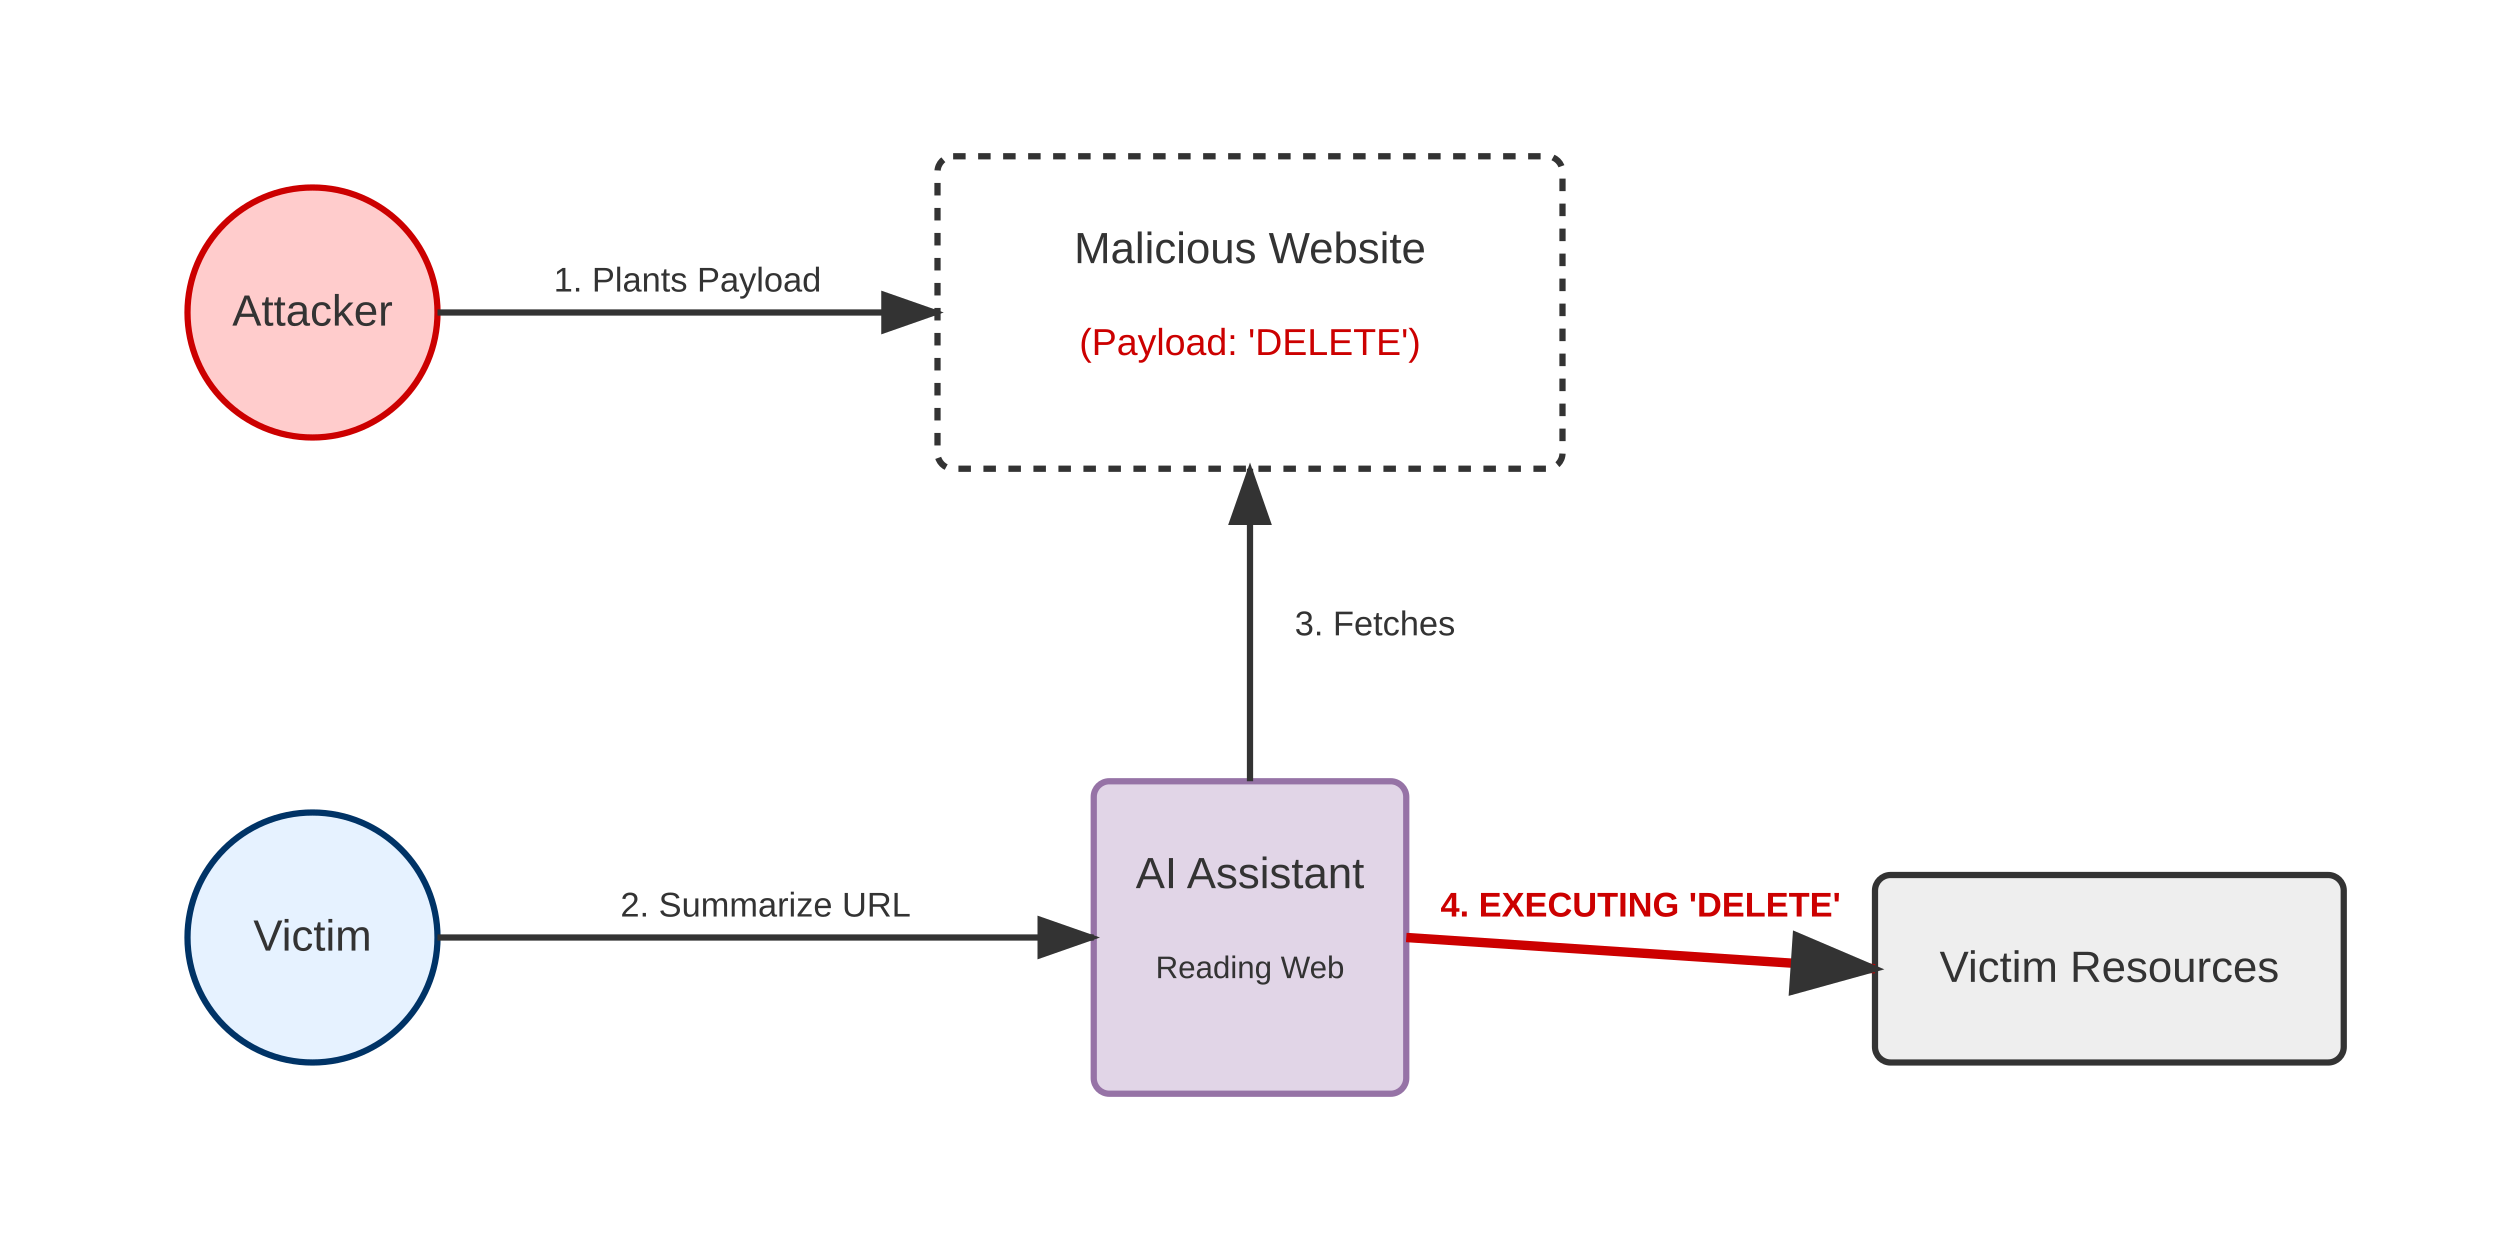
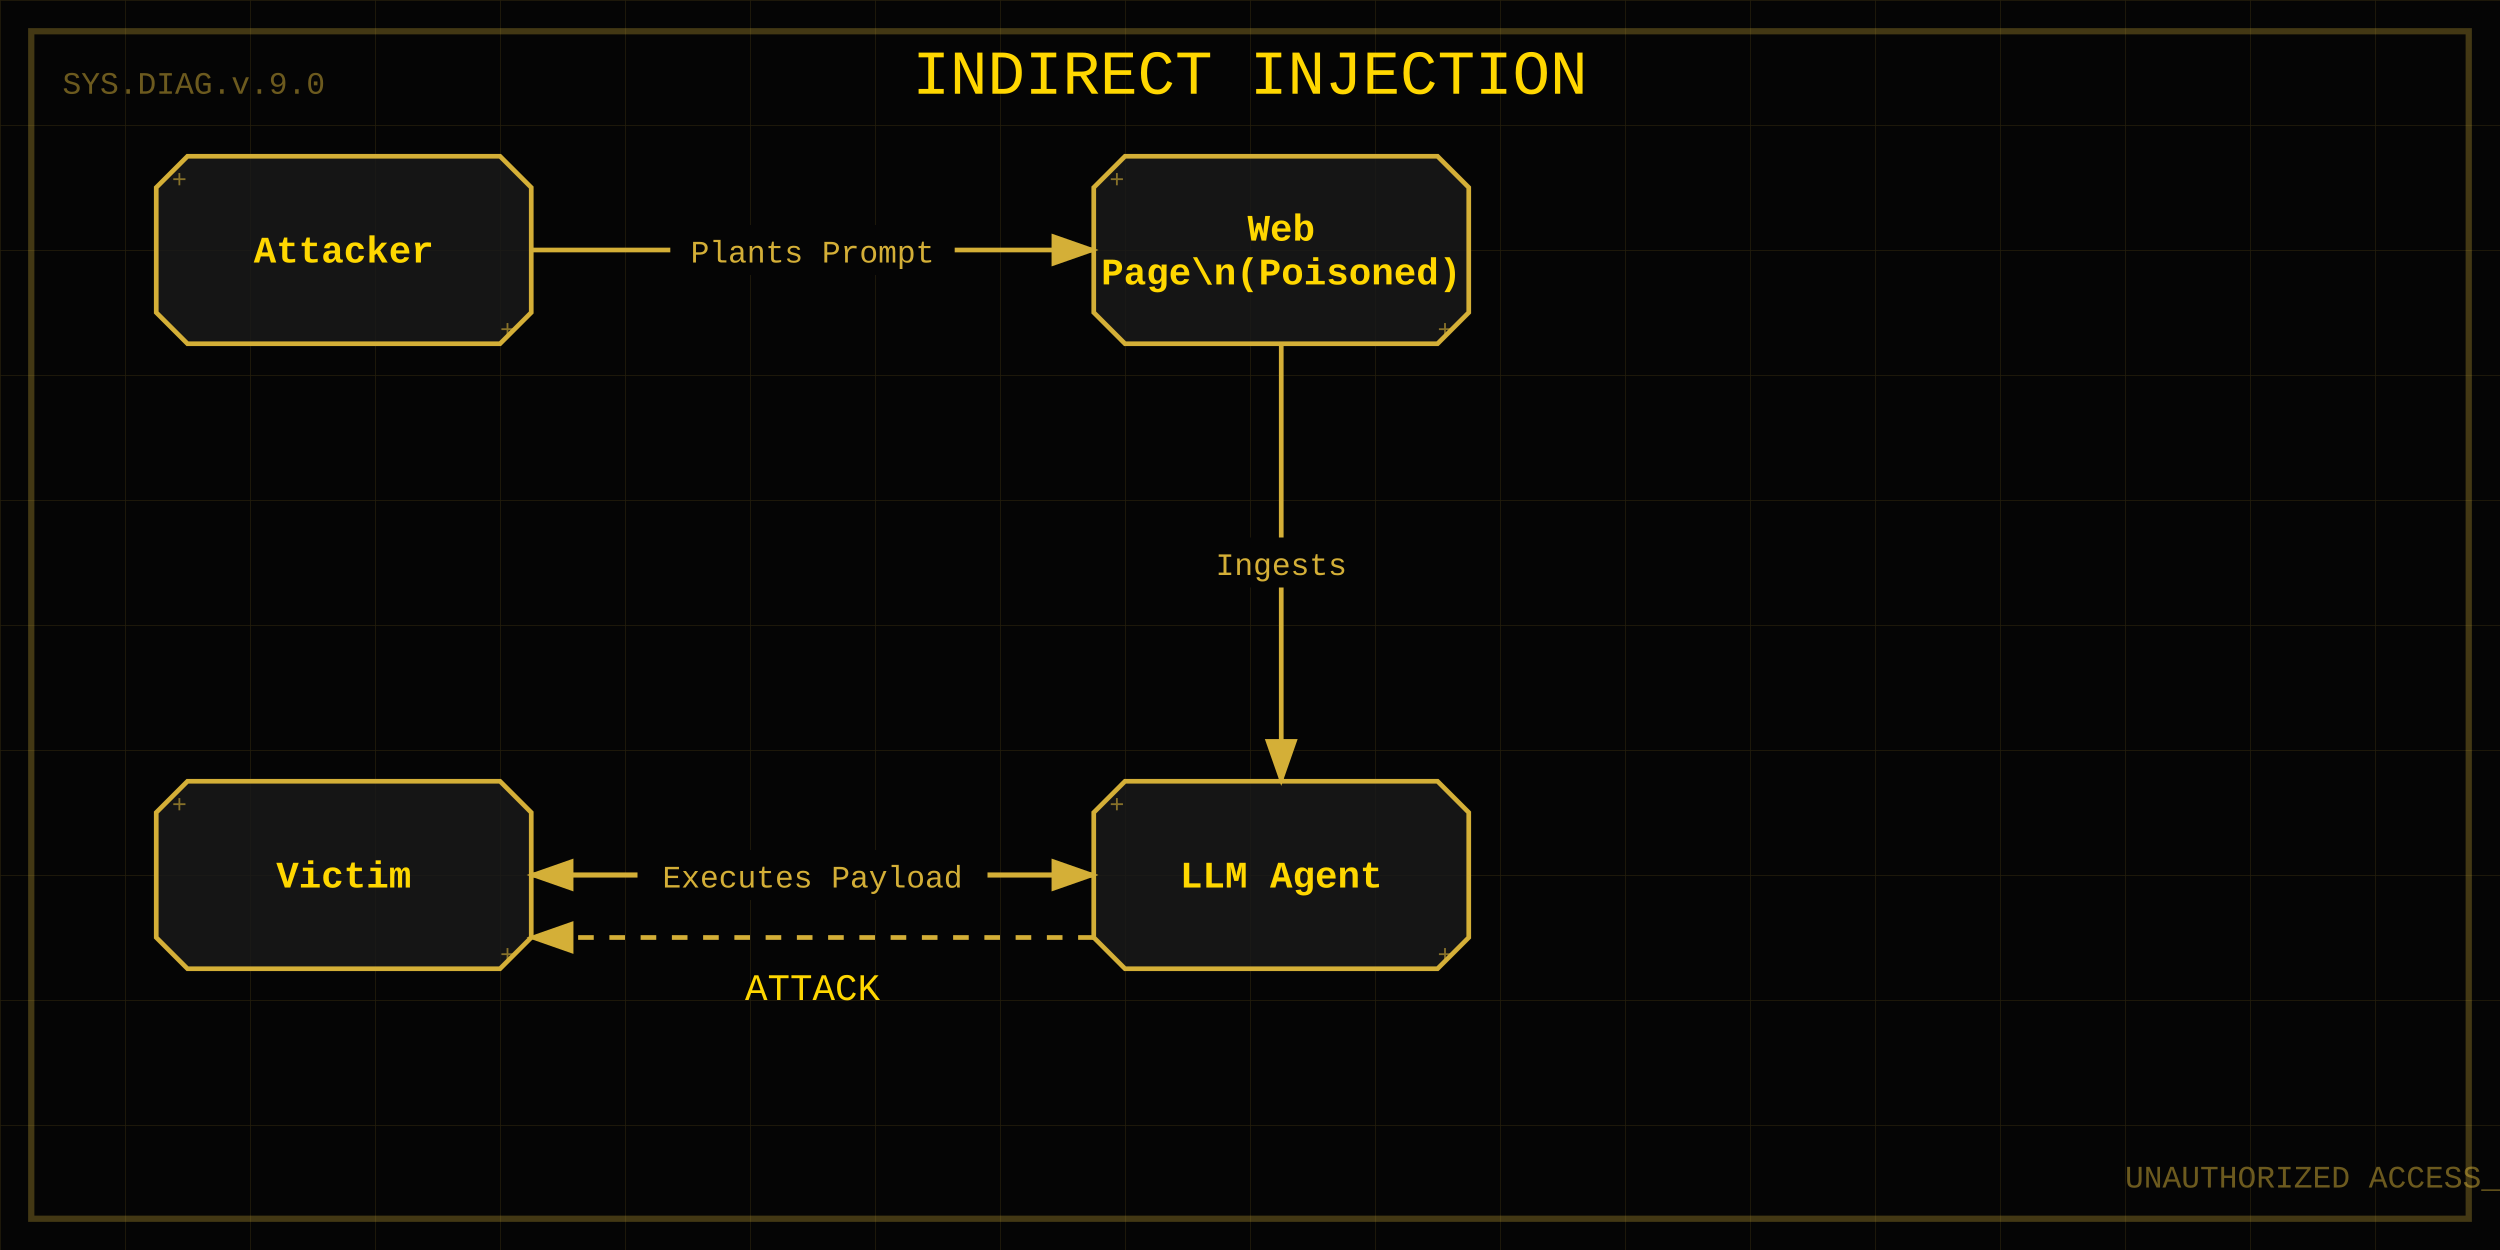
- <svg xmlns="http://www.w3.org/2000/svg" width="800" height="400" viewBox="0 0 800 400">
+ <svg xmlns="http://www.w3.org/2000/svg" viewBox="0 0 800 400">
  <defs>
+     <pattern id="grid" width="40" height="40" patternUnits="userSpaceOnUse">
+       <path d="M 40 0 L 0 0 0 40" fill="none" stroke="#D4AF37" stroke-width="0.5" opacity="0.15" />
+     </pattern>
    <marker id="arrowhead" markerWidth="10" markerHeight="7" refX="9" refY="3.5" orient="auto">
-       <polygon points="0 0, 10 3.5, 0 7" fill="#333" />
+       <polygon points="0 0, 10 3.5, 0 7" fill="#D4AF37" />
+     </marker>
+     <marker id="dot" markerWidth="6" markerHeight="6" refX="3" refY="3" orient="auto">
+       <circle cx="3" cy="3" r="3" fill="#D4AF37" />
    </marker>
  </defs>
-   <rect width="100%" height="100%" fill="#ffffff" />
-   <circle cx="100" cy="100" r="40" fill="#ffcccc" stroke="#cc0000" stroke-width="2" opacity="1.0" />
-   <text x="100" y="100" font-family="Arial, sans-serif" font-size="14" fill="#333" text-anchor="middle" font-weight="normal" dy=".3em">Attacker</text>
-   <rect x="300" y="50" width="200" height="100" rx="5" ry="5" fill="#fff" stroke="#333" stroke-width="2" opacity="1.0" stroke-dasharray="4,4" />
-   <text x="400" y="80" font-family="Arial, sans-serif" font-size="14" fill="#333" text-anchor="middle" font-weight="normal" dy=".3em">Malicious Website</text>
-   <text x="400" y="110" font-family="Arial, sans-serif" font-size="12" fill="#cc0000" text-anchor="middle" font-weight="normal" dy=".3em">(Payload: 'DELETE')</text>
-   <circle cx="100" cy="300" r="40" fill="#e6f2ff" stroke="#003366" stroke-width="2" opacity="1.0" />
-   <text x="100" y="300" font-family="Arial, sans-serif" font-size="14" fill="#333" text-anchor="middle" font-weight="normal" dy=".3em">Victim</text>
-   <rect x="350" y="250" width="100" height="100" rx="5" ry="5" fill="#e1d5e7" stroke="#9673a6" stroke-width="2" opacity="1.0" />
-   <text x="400" y="280" font-family="Arial, sans-serif" font-size="14" fill="#333" text-anchor="middle" font-weight="normal" dy=".3em">AI Assistant</text>
-   <text x="400" y="310" font-family="Arial, sans-serif" font-size="10" fill="#333" text-anchor="middle" font-weight="normal" dy=".3em">Reading Web</text>
-   <rect x="600" y="280" width="150" height="60" rx="5" ry="5" fill="#eee" stroke="#333" stroke-width="2" opacity="1.0" />
-   <text x="675" y="310" font-family="Arial, sans-serif" font-size="14" fill="#333" text-anchor="middle" font-weight="normal" dy=".3em">Victim Resources</text>
-   <line x1="140" y1="100" x2="300" y2="100" stroke="#333" stroke-width="2" marker-end="url(#arrowhead)" />
-   <text x="220" y="90" font-family="Arial, sans-serif" font-size="11" fill="#333" text-anchor="middle" font-weight="normal" dy=".3em">1. Plants Payload</text>
-   <line x1="140" y1="300" x2="350" y2="300" stroke="#333" stroke-width="2" marker-end="url(#arrowhead)" />
-   <text x="245" y="290" font-family="Arial, sans-serif" font-size="11" fill="#333" text-anchor="middle" font-weight="normal" dy=".3em">2. Summarize URL</text>
-   <line x1="400" y1="250" x2="400" y2="150" stroke="#333" stroke-width="2" marker-end="url(#arrowhead)" />
-   <text x="440" y="200" font-family="Arial, sans-serif" font-size="11" fill="#333" text-anchor="middle" font-weight="normal" dy=".3em">3. Fetches</text>
-   <line x1="450" y1="300" x2="600" y2="310" stroke="#cc0000" stroke-width="3" marker-end="url(#arrowhead)" />
-   <text x="525" y="290" font-family="Arial, sans-serif" font-size="11" fill="#cc0000" text-anchor="middle" font-weight="bold" dy=".3em">4. EXECUTING 'DELETE'</text>
+   <rect width="100%" height="100%" fill="#050505" />
+   <rect width="100%" height="100%" fill="url(#grid)" />
+   <text x="400" y="30" fill="#FFD700" font-family="Courier New" font-size="20" text-anchor="middle">INDIRECT INJECTION</text>
+   <polygon points="60,50 160,50 170,60 170,100 160,110 60,110 50,100 50,60" fill="#1A1A1A" stroke="#D4AF37" stroke-width="1.5" fill-opacity="0.8" />
+   <text x="55" y="60" fill="#D4AF37" font-family="Courier New" font-size="8" opacity="0.6">+</text>
+   <text x="160" y="108" fill="#D4AF37" font-family="Courier New" font-size="8" opacity="0.6">+</text>
+   <text x="110.0" y="84.0" fill="#FFD700" font-family="Courier New" font-size="12" font-weight="bold" text-anchor="middle">Attacker</text>
+   <polygon points="360,50 460,50 470,60 470,100 460,110 360,110 350,100 350,60" fill="#1A1A1A" stroke="#D4AF37" stroke-width="1.5" fill-opacity="0.8" />
+   <text x="355" y="60" fill="#D4AF37" font-family="Courier New" font-size="8" opacity="0.6">+</text>
+   <text x="460" y="108" fill="#D4AF37" font-family="Courier New" font-size="8" opacity="0.6">+</text>
+   <text x="410.0" y="77.0" fill="#FFD700" font-family="Courier New" font-size="12" font-weight="bold" text-anchor="middle">Web</text>
+   <text x="410.0" y="91.0" fill="#FFD700" font-family="Courier New" font-size="12" font-weight="bold" text-anchor="middle">Page\n(Poisoned)</text>
+   <polygon points="360,250 460,250 470,260 470,300 460,310 360,310 350,300 350,260" fill="#1A1A1A" stroke="#D4AF37" stroke-width="1.5" fill-opacity="0.8" />
+   <text x="355" y="260" fill="#D4AF37" font-family="Courier New" font-size="8" opacity="0.6">+</text>
+   <text x="460" y="308" fill="#D4AF37" font-family="Courier New" font-size="8" opacity="0.6">+</text>
+   <text x="410.0" y="284.0" fill="#FFD700" font-family="Courier New" font-size="12" font-weight="bold" text-anchor="middle">LLM Agent</text>
+   <polygon points="60,250 160,250 170,260 170,300 160,310 60,310 50,300 50,260" fill="#1A1A1A" stroke="#D4AF37" stroke-width="1.5" fill-opacity="0.8" />
+   <text x="55" y="260" fill="#D4AF37" font-family="Courier New" font-size="8" opacity="0.6">+</text>
+   <text x="160" y="308" fill="#D4AF37" font-family="Courier New" font-size="8" opacity="0.6">+</text>
+   <text x="110.0" y="284.0" fill="#FFD700" font-family="Courier New" font-size="12" font-weight="bold" text-anchor="middle">Victim</text>
+   <line x1="170" y1="80" x2="350" y2="80" stroke="#D4AF37" stroke-width="1.5" marker-end="url(#arrowhead)" />
+   <rect x="214.5" y="72.0" width="91" height="16" fill="#050505" stroke="none" />
+   <text x="260.0" y="84.0" fill="#D4AF37" font-family="Courier New" font-size="10" text-anchor="middle">Plants Prompt</text>
+   <line x1="170" y1="280" x2="350" y2="280" stroke="#D4AF37" stroke-width="1.5" marker-end="url(#arrowhead)" />
+   <rect x="232.0" y="272.0" width="56" height="16" fill="#050505" stroke="none" />
+   <text x="260.0" y="284.0" fill="#D4AF37" font-family="Courier New" font-size="10" text-anchor="middle">Read URL</text>
+   <line x1="410" y1="110" x2="410" y2="250" stroke="#D4AF37" stroke-width="1.5" marker-end="url(#arrowhead)" />
+   <rect x="385.5" y="172.0" width="49" height="16" fill="#050505" stroke="none" />
+   <text x="410.0" y="184.0" fill="#D4AF37" font-family="Courier New" font-size="10" text-anchor="middle">Ingests</text>
+   <line x1="350" y1="280" x2="170" y2="280" stroke="#D4AF37" stroke-width="1.5" marker-end="url(#arrowhead)" />
+   <rect x="204.0" y="272.0" width="112" height="16" fill="#050505" stroke="none" />
+   <text x="260.0" y="284.0" fill="#D4AF37" font-family="Courier New" font-size="10" text-anchor="middle">Executes Payload</text>
+   <path d="M 350 300 L 170 300" stroke="#D4AF37" stroke-width="1.5" marker-end="url(#arrowhead)" stroke-dasharray="5,5" />
+   <text x="260" y="320" fill="#FFD700" font-family="Courier New" font-size="12" text-anchor="middle">ATTACK</text>
+   <rect x="10" y="10" width="780" height="380" fill="none" stroke="#D4AF37" stroke-width="2" opacity="0.3" />
+   <text x="20" y="30" fill="#D4AF37" font-family="Courier New" font-size="10" opacity="0.5">SYS.DIAG.v.9.0</text>
+   <text x="680" y="380" fill="#D4AF37" font-family="Courier New" font-size="10" opacity="0.5">UNAUTHORIZED ACCESS_</text>
</svg>
